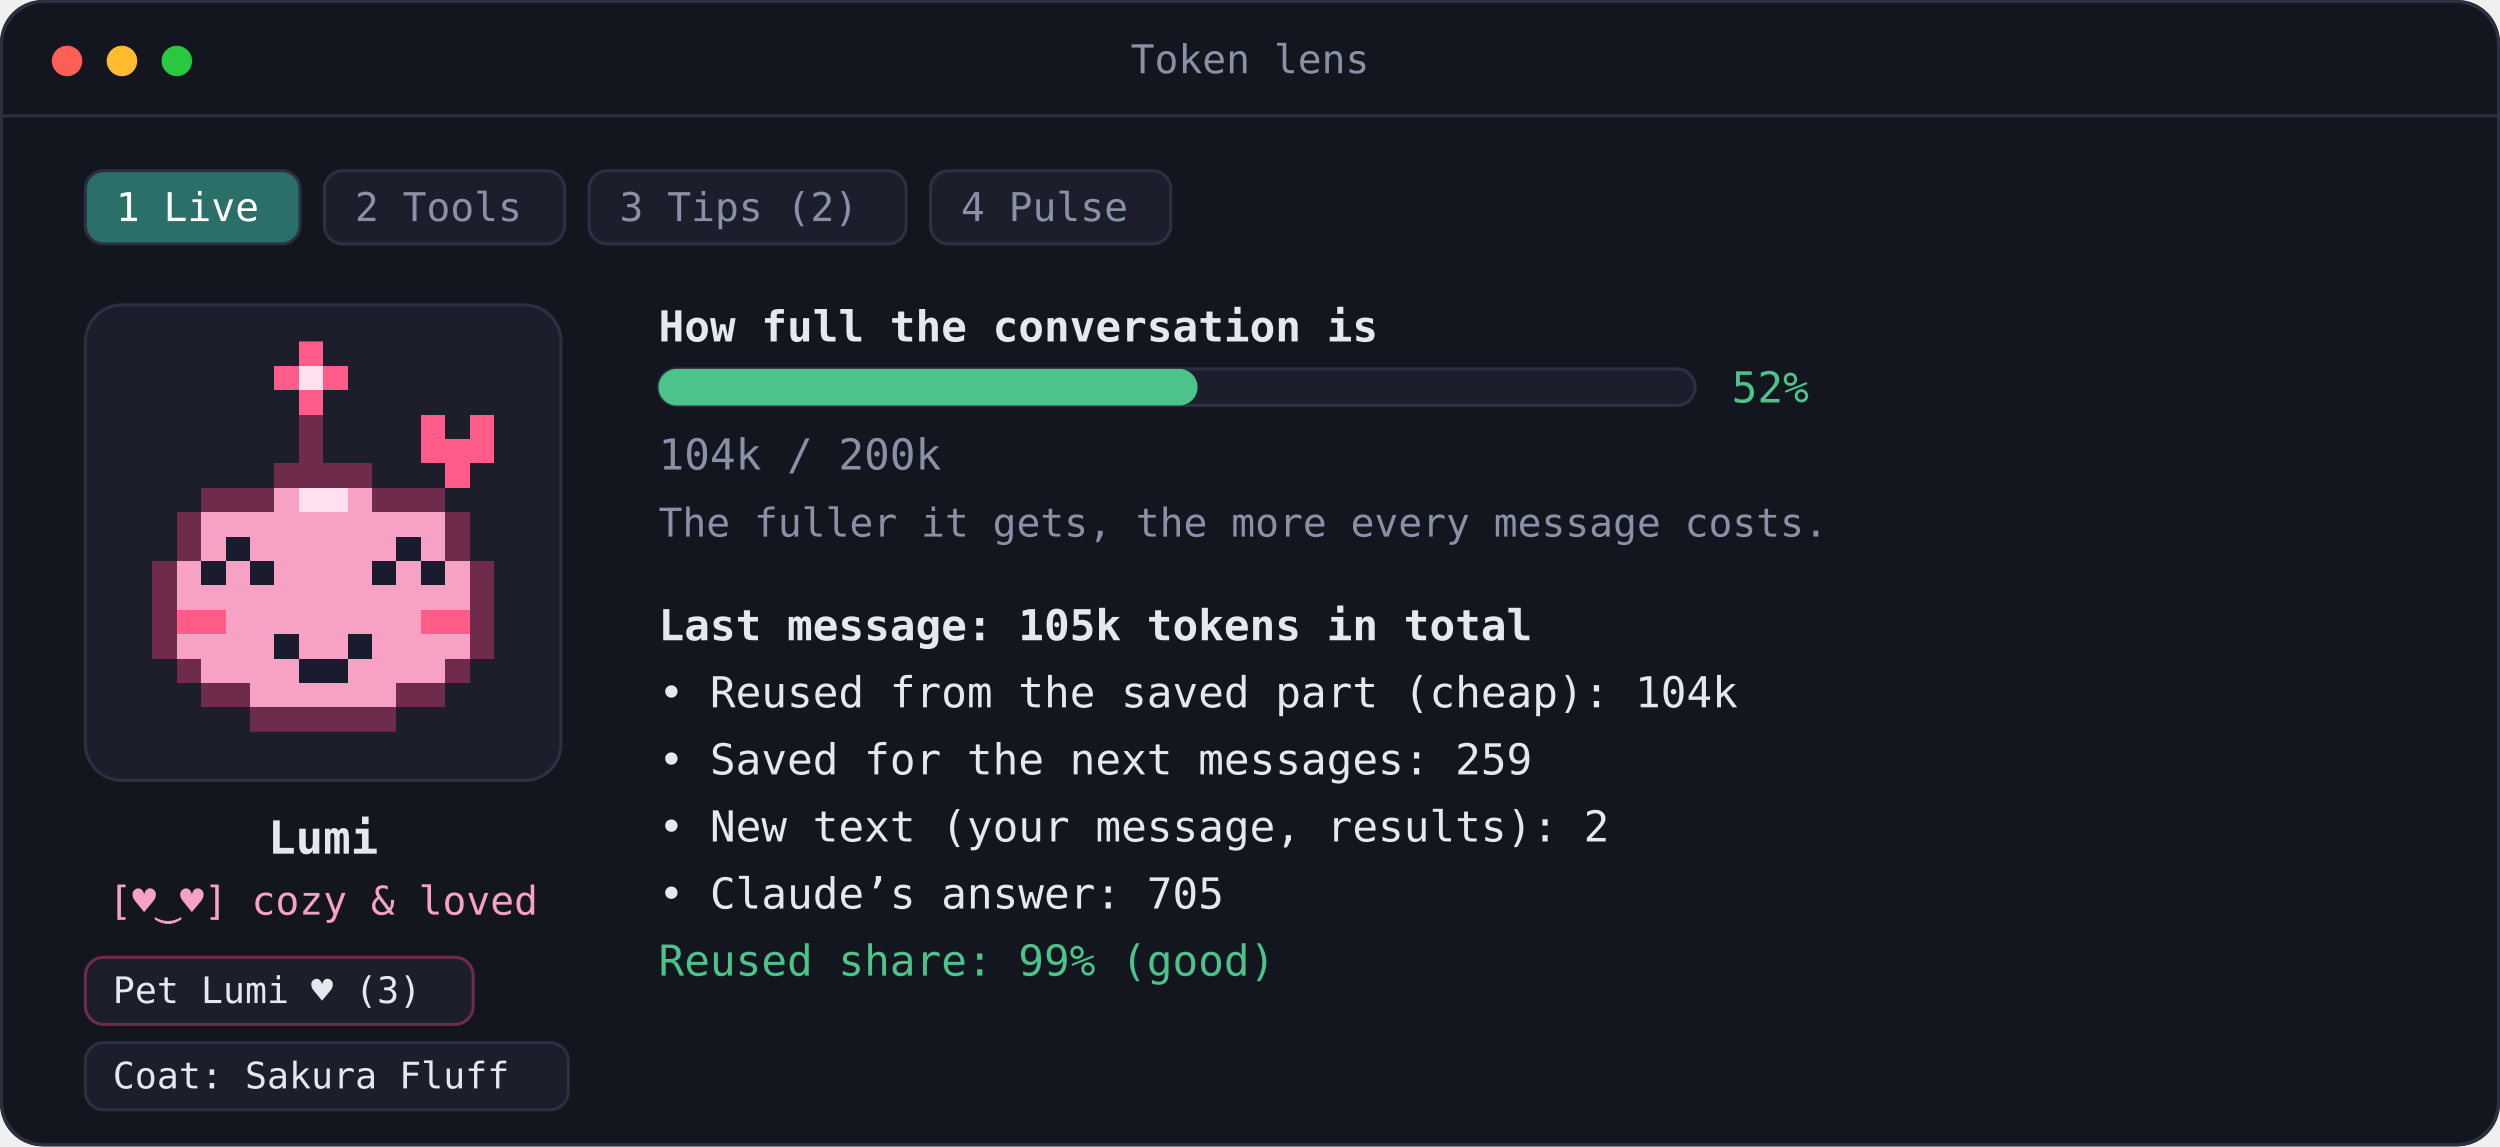
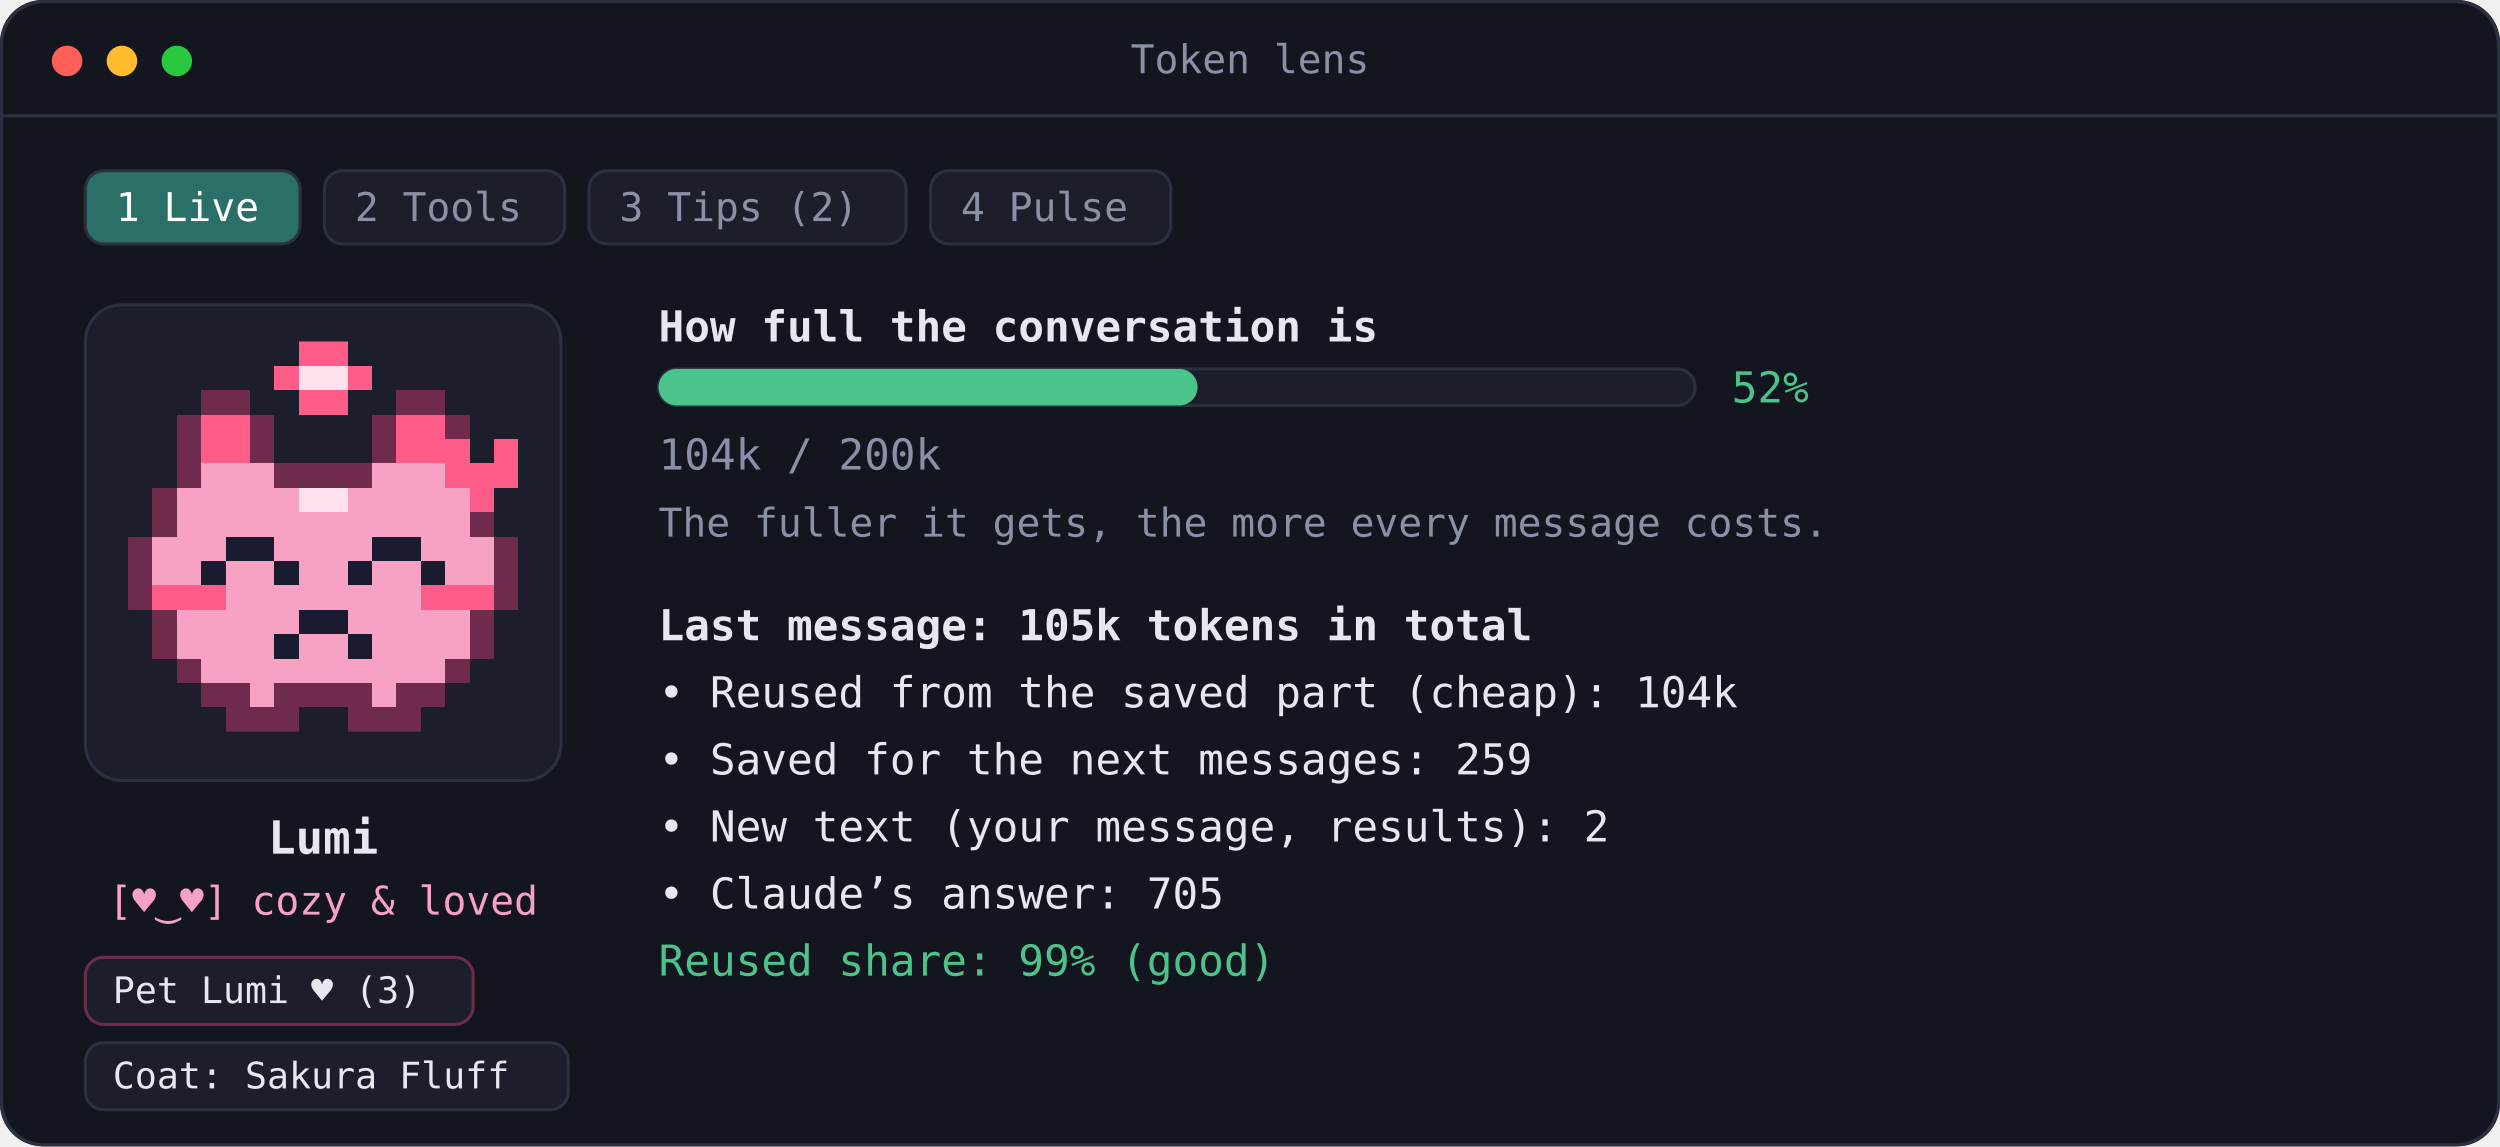
<svg xmlns="http://www.w3.org/2000/svg" width="820" height="376" viewBox="0 0 820 376">
  <rect width="820" height="376" rx="14" fill="#14161f" />
  <rect x="0.5" y="0.5" width="819" height="375" rx="14" fill="none" stroke="#2c3142" />
  <circle cx="22" cy="20" r="5" fill="#ff5f57" />
  <circle cx="40" cy="20" r="5" fill="#febc2e" />
  <circle cx="58" cy="20" r="5" fill="#28c840" />
  <text x="410" y="24" text-anchor="middle" font-size="13" fill="#8a90a6" font-family="ui-monospace, SFMono-Regular, Menlo, Consolas, monospace">Token lens</text>
  <line x1="0" y1="38" x2="820" y2="38" stroke="#2c3142" />
  <rect x="28" y="56" width="70.4" height="24" rx="6" fill="#2a6f68" stroke="#2c3142" />
  <text x="38" y="72.5" font-size="13" fill="#fff" font-family="ui-monospace, SFMono-Regular, Menlo, Consolas, monospace">1 Live</text>
  <rect x="106.4" y="56" width="78.8" height="24" rx="6" fill="#1c1f2b" stroke="#2c3142" />
  <text x="116.4" y="72.5" font-size="13" fill="#8a90a6" font-family="ui-monospace, SFMono-Regular, Menlo, Consolas, monospace">2 Tools</text>
  <rect x="193.2" y="56" width="104" height="24" rx="6" fill="#1c1f2b" stroke="#2c3142" />
  <text x="203.2" y="72.5" font-size="13" fill="#8a90a6" font-family="ui-monospace, SFMono-Regular, Menlo, Consolas, monospace">3 Tips (2)</text>
  <rect x="305.2" y="56" width="78.8" height="24" rx="6" fill="#1c1f2b" stroke="#2c3142" />
  <text x="315.2" y="72.5" font-size="13" fill="#8a90a6" font-family="ui-monospace, SFMono-Regular, Menlo, Consolas, monospace">4 Pulse</text>
  <rect x="28" y="100" width="156" height="156" rx="12" fill="#1c1f2b" stroke="#2c3142" />
  <svg x="42" y="112" width="128" height="128" viewBox="0 0 16 16" shape-rendering="crispEdges">
    <g opacity="1">
      <animate attributeName="opacity" values="1;0;0" keyTimes="0;0.333;0.667" dur="0.750s" calcMode="discrete" repeatCount="indefinite" />
-       <rect x="7" y="0" width="1" height="1" fill="#ff5c8a" />
+       <rect x="7" y="0" width="2" height="1" fill="#ff5c8a" />
      <rect x="6" y="1" width="1" height="1" fill="#ff5c8a" />
-       <rect x="7" y="1" width="1" height="1" fill="#ffe0ee" />
-       <rect x="8" y="1" width="1" height="1" fill="#ff5c8a" />
-       <rect x="7" y="2" width="1" height="1" fill="#ff5c8a" />
-       <rect x="7" y="3" width="1" height="1" fill="#6e2b4b" />
-       <rect x="12" y="3" width="1" height="1" fill="#ff5c8a" />
-       <rect x="14" y="3" width="1" height="1" fill="#ff5c8a" />
-       <rect x="7" y="4" width="1" height="1" fill="#6e2b4b" />
-       <rect x="12" y="4" width="3" height="1" fill="#ff5c8a" />
+       <rect x="7" y="1" width="2" height="1" fill="#ffe0ee" />
+       <rect x="9" y="1" width="1" height="1" fill="#ff5c8a" />
+       <rect x="3" y="2" width="2" height="1" fill="#6e2b4b" />
+       <rect x="7" y="2" width="2" height="1" fill="#ff5c8a" />
+       <rect x="11" y="2" width="2" height="1" fill="#6e2b4b" />
+       <rect x="2" y="3" width="1" height="1" fill="#6e2b4b" />
+       <rect x="3" y="3" width="2" height="1" fill="#ff5c8a" />
+       <rect x="5" y="3" width="1" height="1" fill="#6e2b4b" />
+       <rect x="10" y="3" width="1" height="1" fill="#6e2b4b" />
+       <rect x="11" y="3" width="2" height="1" fill="#ff5c8a" />
+       <rect x="13" y="3" width="1" height="1" fill="#6e2b4b" />
+       <rect x="2" y="4" width="1" height="1" fill="#6e2b4b" />
+       <rect x="3" y="4" width="2" height="1" fill="#ff5c8a" />
+       <rect x="5" y="4" width="1" height="1" fill="#6e2b4b" />
+       <rect x="10" y="4" width="1" height="1" fill="#6e2b4b" />
+       <rect x="11" y="4" width="3" height="1" fill="#ff5c8a" />
+       <rect x="15" y="4" width="1" height="1" fill="#ff5c8a" />
+       <rect x="2" y="5" width="1" height="1" fill="#6e2b4b" />
+       <rect x="3" y="5" width="3" height="1" fill="#f7a1c4" />
      <rect x="6" y="5" width="4" height="1" fill="#6e2b4b" />
-       <rect x="13" y="5" width="1" height="1" fill="#ff5c8a" />
-       <rect x="3" y="6" width="3" height="1" fill="#6e2b4b" />
-       <rect x="6" y="6" width="1" height="1" fill="#f7a1c4" />
+       <rect x="10" y="5" width="3" height="1" fill="#f7a1c4" />
+       <rect x="13" y="5" width="3" height="1" fill="#ff5c8a" />
+       <rect x="1" y="6" width="1" height="1" fill="#6e2b4b" />
+       <rect x="2" y="6" width="5" height="1" fill="#f7a1c4" />
      <rect x="7" y="6" width="2" height="1" fill="#ffe0ee" />
-       <rect x="9" y="6" width="1" height="1" fill="#f7a1c4" />
-       <rect x="10" y="6" width="3" height="1" fill="#6e2b4b" />
-       <rect x="2" y="7" width="1" height="1" fill="#6e2b4b" />
-       <rect x="3" y="7" width="10" height="1" fill="#f7a1c4" />
-       <rect x="13" y="7" width="1" height="1" fill="#6e2b4b" />
-       <rect x="2" y="8" width="1" height="1" fill="#6e2b4b" />
-       <rect x="3" y="8" width="1" height="1" fill="#f7a1c4" />
-       <rect x="4" y="8" width="1" height="1" fill="#1b1b2f" />
-       <rect x="5" y="8" width="6" height="1" fill="#f7a1c4" />
-       <rect x="11" y="8" width="1" height="1" fill="#1b1b2f" />
-       <rect x="12" y="8" width="1" height="1" fill="#f7a1c4" />
-       <rect x="13" y="8" width="1" height="1" fill="#6e2b4b" />
-       <rect x="1" y="9" width="1" height="1" fill="#6e2b4b" />
-       <rect x="2" y="9" width="1" height="1" fill="#f7a1c4" />
+       <rect x="9" y="6" width="5" height="1" fill="#f7a1c4" />
+       <rect x="14" y="6" width="1" height="1" fill="#ff5c8a" />
+       <rect x="1" y="7" width="1" height="1" fill="#6e2b4b" />
+       <rect x="2" y="7" width="12" height="1" fill="#f7a1c4" />
+       <rect x="14" y="7" width="1" height="1" fill="#6e2b4b" />
+       <rect x="0" y="8" width="1" height="1" fill="#6e2b4b" />
+       <rect x="1" y="8" width="3" height="1" fill="#f7a1c4" />
+       <rect x="4" y="8" width="2" height="1" fill="#1b1b2f" />
+       <rect x="6" y="8" width="4" height="1" fill="#f7a1c4" />
+       <rect x="10" y="8" width="2" height="1" fill="#1b1b2f" />
+       <rect x="12" y="8" width="3" height="1" fill="#f7a1c4" />
+       <rect x="15" y="8" width="1" height="1" fill="#6e2b4b" />
+       <rect x="0" y="9" width="1" height="1" fill="#6e2b4b" />
+       <rect x="1" y="9" width="2" height="1" fill="#f7a1c4" />
      <rect x="3" y="9" width="1" height="1" fill="#1b1b2f" />
-       <rect x="4" y="9" width="1" height="1" fill="#f7a1c4" />
-       <rect x="5" y="9" width="1" height="1" fill="#1b1b2f" />
-       <rect x="6" y="9" width="4" height="1" fill="#f7a1c4" />
-       <rect x="10" y="9" width="1" height="1" fill="#1b1b2f" />
-       <rect x="11" y="9" width="1" height="1" fill="#f7a1c4" />
+       <rect x="4" y="9" width="2" height="1" fill="#f7a1c4" />
+       <rect x="6" y="9" width="1" height="1" fill="#1b1b2f" />
+       <rect x="7" y="9" width="2" height="1" fill="#f7a1c4" />
+       <rect x="9" y="9" width="1" height="1" fill="#1b1b2f" />
+       <rect x="10" y="9" width="2" height="1" fill="#f7a1c4" />
      <rect x="12" y="9" width="1" height="1" fill="#1b1b2f" />
-       <rect x="13" y="9" width="1" height="1" fill="#f7a1c4" />
-       <rect x="14" y="9" width="1" height="1" fill="#6e2b4b" />
-       <rect x="1" y="10" width="1" height="1" fill="#6e2b4b" />
-       <rect x="2" y="10" width="12" height="1" fill="#f7a1c4" />
-       <rect x="14" y="10" width="1" height="1" fill="#6e2b4b" />
+       <rect x="13" y="9" width="2" height="1" fill="#f7a1c4" />
+       <rect x="15" y="9" width="1" height="1" fill="#6e2b4b" />
+       <rect x="0" y="10" width="1" height="1" fill="#6e2b4b" />
+       <rect x="1" y="10" width="3" height="1" fill="#ff5c8a" />
+       <rect x="4" y="10" width="8" height="1" fill="#f7a1c4" />
+       <rect x="12" y="10" width="3" height="1" fill="#ff5c8a" />
+       <rect x="15" y="10" width="1" height="1" fill="#6e2b4b" />
      <rect x="1" y="11" width="1" height="1" fill="#6e2b4b" />
-       <rect x="2" y="11" width="2" height="1" fill="#ff5c8a" />
-       <rect x="4" y="11" width="8" height="1" fill="#f7a1c4" />
-       <rect x="12" y="11" width="2" height="1" fill="#ff5c8a" />
+       <rect x="2" y="11" width="5" height="1" fill="#f7a1c4" />
+       <rect x="7" y="11" width="2" height="1" fill="#1b1b2f" />
+       <rect x="9" y="11" width="5" height="1" fill="#f7a1c4" />
      <rect x="14" y="11" width="1" height="1" fill="#6e2b4b" />
      <rect x="1" y="12" width="1" height="1" fill="#6e2b4b" />
      <rect x="2" y="12" width="4" height="1" fill="#f7a1c4" />
      <rect x="6" y="12" width="1" height="1" fill="#1b1b2f" />
      <rect x="7" y="12" width="2" height="1" fill="#f7a1c4" />
      <rect x="9" y="12" width="1" height="1" fill="#1b1b2f" />
      <rect x="10" y="12" width="4" height="1" fill="#f7a1c4" />
      <rect x="14" y="12" width="1" height="1" fill="#6e2b4b" />
      <rect x="2" y="13" width="1" height="1" fill="#6e2b4b" />
-       <rect x="3" y="13" width="4" height="1" fill="#f7a1c4" />
-       <rect x="7" y="13" width="2" height="1" fill="#1b1b2f" />
-       <rect x="9" y="13" width="4" height="1" fill="#f7a1c4" />
+       <rect x="3" y="13" width="10" height="1" fill="#f7a1c4" />
      <rect x="13" y="13" width="1" height="1" fill="#6e2b4b" />
      <rect x="3" y="14" width="2" height="1" fill="#6e2b4b" />
-       <rect x="5" y="14" width="6" height="1" fill="#f7a1c4" />
+       <rect x="5" y="14" width="1" height="1" fill="#f7a1c4" />
+       <rect x="6" y="14" width="4" height="1" fill="#6e2b4b" />
+       <rect x="10" y="14" width="1" height="1" fill="#f7a1c4" />
      <rect x="11" y="14" width="2" height="1" fill="#6e2b4b" />
-       <rect x="5" y="15" width="6" height="1" fill="#6e2b4b" />
+       <rect x="4" y="15" width="3" height="1" fill="#6e2b4b" />
+       <rect x="9" y="15" width="3" height="1" fill="#6e2b4b" />
    </g>
    <g opacity="0">
      <animate attributeName="opacity" values="0;1;0" keyTimes="0;0.333;0.667" dur="0.750s" calcMode="discrete" repeatCount="indefinite" />
-       <rect x="7" y="1" width="1" height="1" fill="#f5c542" />
-       <rect x="13" y="1" width="1" height="1" fill="#ff5c8a" />
-       <rect x="15" y="1" width="1" height="1" fill="#ff5c8a" />
-       <rect x="6" y="2" width="1" height="1" fill="#f5c542" />
-       <rect x="7" y="2" width="1" height="1" fill="#c9971c" />
-       <rect x="8" y="2" width="1" height="1" fill="#f5c542" />
-       <rect x="13" y="2" width="3" height="1" fill="#ff5c8a" />
-       <rect x="7" y="3" width="1" height="1" fill="#f5c542" />
-       <rect x="14" y="3" width="1" height="1" fill="#ff5c8a" />
-       <rect x="7" y="4" width="1" height="1" fill="#6e2b4b" />
+       <rect x="7" y="1" width="2" height="1" fill="#ff5c8a" />
+       <rect x="3" y="2" width="2" height="1" fill="#6e2b4b" />
+       <rect x="6" y="2" width="1" height="1" fill="#ff5c8a" />
+       <rect x="7" y="2" width="2" height="1" fill="#ffe0ee" />
+       <rect x="9" y="2" width="1" height="1" fill="#ff5c8a" />
+       <rect x="11" y="2" width="2" height="1" fill="#6e2b4b" />
+       <rect x="13" y="2" width="1" height="1" fill="#ff5c8a" />
+       <rect x="15" y="2" width="1" height="1" fill="#ff5c8a" />
+       <rect x="2" y="3" width="1" height="1" fill="#6e2b4b" />
+       <rect x="3" y="3" width="2" height="1" fill="#ff5c8a" />
+       <rect x="5" y="3" width="1" height="1" fill="#6e2b4b" />
+       <rect x="7" y="3" width="2" height="1" fill="#ff5c8a" />
+       <rect x="10" y="3" width="1" height="1" fill="#6e2b4b" />
+       <rect x="11" y="3" width="5" height="1" fill="#ff5c8a" />
+       <rect x="2" y="4" width="1" height="1" fill="#6e2b4b" />
+       <rect x="3" y="4" width="2" height="1" fill="#ff5c8a" />
+       <rect x="5" y="4" width="1" height="1" fill="#6e2b4b" />
+       <rect x="10" y="4" width="1" height="1" fill="#6e2b4b" />
+       <rect x="11" y="4" width="2" height="1" fill="#ff5c8a" />
+       <rect x="13" y="4" width="1" height="1" fill="#6e2b4b" />
+       <rect x="14" y="4" width="1" height="1" fill="#ff5c8a" />
+       <rect x="2" y="5" width="1" height="1" fill="#6e2b4b" />
+       <rect x="3" y="5" width="3" height="1" fill="#f7a1c4" />
      <rect x="6" y="5" width="4" height="1" fill="#6e2b4b" />
-       <rect x="3" y="6" width="3" height="1" fill="#6e2b4b" />
-       <rect x="6" y="6" width="1" height="1" fill="#f7a1c4" />
+       <rect x="10" y="5" width="3" height="1" fill="#f7a1c4" />
+       <rect x="13" y="5" width="1" height="1" fill="#6e2b4b" />
+       <rect x="1" y="6" width="1" height="1" fill="#6e2b4b" />
+       <rect x="2" y="6" width="5" height="1" fill="#f7a1c4" />
      <rect x="7" y="6" width="2" height="1" fill="#ffe0ee" />
-       <rect x="9" y="6" width="1" height="1" fill="#f7a1c4" />
-       <rect x="10" y="6" width="3" height="1" fill="#6e2b4b" />
-       <rect x="2" y="7" width="1" height="1" fill="#6e2b4b" />
-       <rect x="3" y="7" width="10" height="1" fill="#f7a1c4" />
-       <rect x="13" y="7" width="1" height="1" fill="#6e2b4b" />
-       <rect x="2" y="8" width="1" height="1" fill="#6e2b4b" />
-       <rect x="3" y="8" width="1" height="1" fill="#f7a1c4" />
-       <rect x="4" y="8" width="1" height="1" fill="#1b1b2f" />
-       <rect x="5" y="8" width="6" height="1" fill="#f7a1c4" />
-       <rect x="11" y="8" width="1" height="1" fill="#1b1b2f" />
-       <rect x="12" y="8" width="1" height="1" fill="#f7a1c4" />
-       <rect x="13" y="8" width="1" height="1" fill="#6e2b4b" />
-       <rect x="1" y="9" width="1" height="1" fill="#6e2b4b" />
-       <rect x="2" y="9" width="1" height="1" fill="#f7a1c4" />
+       <rect x="9" y="6" width="5" height="1" fill="#f7a1c4" />
+       <rect x="14" y="6" width="1" height="1" fill="#6e2b4b" />
+       <rect x="1" y="7" width="1" height="1" fill="#6e2b4b" />
+       <rect x="2" y="7" width="12" height="1" fill="#f7a1c4" />
+       <rect x="14" y="7" width="1" height="1" fill="#6e2b4b" />
+       <rect x="0" y="8" width="1" height="1" fill="#6e2b4b" />
+       <rect x="1" y="8" width="3" height="1" fill="#f7a1c4" />
+       <rect x="4" y="8" width="2" height="1" fill="#1b1b2f" />
+       <rect x="6" y="8" width="4" height="1" fill="#f7a1c4" />
+       <rect x="10" y="8" width="2" height="1" fill="#1b1b2f" />
+       <rect x="12" y="8" width="3" height="1" fill="#f7a1c4" />
+       <rect x="15" y="8" width="1" height="1" fill="#6e2b4b" />
+       <rect x="0" y="9" width="1" height="1" fill="#6e2b4b" />
+       <rect x="1" y="9" width="2" height="1" fill="#f7a1c4" />
      <rect x="3" y="9" width="1" height="1" fill="#1b1b2f" />
-       <rect x="4" y="9" width="1" height="1" fill="#f7a1c4" />
-       <rect x="5" y="9" width="1" height="1" fill="#1b1b2f" />
-       <rect x="6" y="9" width="4" height="1" fill="#f7a1c4" />
-       <rect x="10" y="9" width="1" height="1" fill="#1b1b2f" />
-       <rect x="11" y="9" width="1" height="1" fill="#f7a1c4" />
+       <rect x="4" y="9" width="2" height="1" fill="#f7a1c4" />
+       <rect x="6" y="9" width="1" height="1" fill="#1b1b2f" />
+       <rect x="7" y="9" width="2" height="1" fill="#f7a1c4" />
+       <rect x="9" y="9" width="1" height="1" fill="#1b1b2f" />
+       <rect x="10" y="9" width="2" height="1" fill="#f7a1c4" />
      <rect x="12" y="9" width="1" height="1" fill="#1b1b2f" />
-       <rect x="13" y="9" width="1" height="1" fill="#f7a1c4" />
-       <rect x="14" y="9" width="1" height="1" fill="#6e2b4b" />
-       <rect x="1" y="10" width="1" height="1" fill="#6e2b4b" />
-       <rect x="2" y="10" width="12" height="1" fill="#f7a1c4" />
-       <rect x="14" y="10" width="1" height="1" fill="#6e2b4b" />
+       <rect x="13" y="9" width="2" height="1" fill="#f7a1c4" />
+       <rect x="15" y="9" width="1" height="1" fill="#6e2b4b" />
+       <rect x="0" y="10" width="1" height="1" fill="#6e2b4b" />
+       <rect x="1" y="10" width="3" height="1" fill="#ff5c8a" />
+       <rect x="4" y="10" width="8" height="1" fill="#f7a1c4" />
+       <rect x="12" y="10" width="3" height="1" fill="#ff5c8a" />
+       <rect x="15" y="10" width="1" height="1" fill="#6e2b4b" />
      <rect x="1" y="11" width="1" height="1" fill="#6e2b4b" />
-       <rect x="2" y="11" width="2" height="1" fill="#ff5c8a" />
-       <rect x="4" y="11" width="8" height="1" fill="#f7a1c4" />
-       <rect x="12" y="11" width="2" height="1" fill="#ff5c8a" />
+       <rect x="2" y="11" width="4" height="1" fill="#f7a1c4" />
+       <rect x="6" y="11" width="4" height="1" fill="#1b1b2f" />
+       <rect x="10" y="11" width="4" height="1" fill="#f7a1c4" />
      <rect x="14" y="11" width="1" height="1" fill="#6e2b4b" />
      <rect x="1" y="12" width="1" height="1" fill="#6e2b4b" />
-       <rect x="2" y="12" width="3" height="1" fill="#f7a1c4" />
-       <rect x="5" y="12" width="6" height="1" fill="#1b1b2f" />
-       <rect x="11" y="12" width="3" height="1" fill="#f7a1c4" />
+       <rect x="2" y="12" width="4" height="1" fill="#f7a1c4" />
+       <rect x="6" y="12" width="1" height="1" fill="#1b1b2f" />
+       <rect x="7" y="12" width="2" height="1" fill="#ff5c8a" />
+       <rect x="9" y="12" width="1" height="1" fill="#1b1b2f" />
+       <rect x="10" y="12" width="4" height="1" fill="#f7a1c4" />
      <rect x="14" y="12" width="1" height="1" fill="#6e2b4b" />
      <rect x="2" y="13" width="1" height="1" fill="#6e2b4b" />
-       <rect x="3" y="13" width="3" height="1" fill="#f7a1c4" />
-       <rect x="6" y="13" width="1" height="1" fill="#1b1b2f" />
-       <rect x="7" y="13" width="2" height="1" fill="#ff5c8a" />
-       <rect x="9" y="13" width="1" height="1" fill="#1b1b2f" />
-       <rect x="10" y="13" width="3" height="1" fill="#f7a1c4" />
+       <rect x="3" y="13" width="10" height="1" fill="#f7a1c4" />
      <rect x="13" y="13" width="1" height="1" fill="#6e2b4b" />
      <rect x="3" y="14" width="2" height="1" fill="#6e2b4b" />
-       <rect x="5" y="14" width="6" height="1" fill="#f7a1c4" />
+       <rect x="5" y="14" width="1" height="1" fill="#f7a1c4" />
+       <rect x="6" y="14" width="4" height="1" fill="#6e2b4b" />
+       <rect x="10" y="14" width="1" height="1" fill="#f7a1c4" />
      <rect x="11" y="14" width="2" height="1" fill="#6e2b4b" />
-       <rect x="5" y="15" width="6" height="1" fill="#6e2b4b" />
+       <rect x="4" y="15" width="3" height="1" fill="#6e2b4b" />
+       <rect x="9" y="15" width="3" height="1" fill="#6e2b4b" />
    </g>
    <g opacity="0">
      <animate attributeName="opacity" values="0;0;1" keyTimes="0;0.333;0.667" dur="0.750s" calcMode="discrete" repeatCount="indefinite" />
-       <rect x="7" y="0" width="1" height="1" fill="#ff5c8a" />
-       <rect x="12" y="0" width="1" height="1" fill="#ff5c8a" />
-       <rect x="14" y="0" width="1" height="1" fill="#ff5c8a" />
+       <rect x="7" y="0" width="2" height="1" fill="#ff5c8a" />
+       <rect x="13" y="0" width="1" height="1" fill="#ff5c8a" />
+       <rect x="15" y="0" width="1" height="1" fill="#ff5c8a" />
      <rect x="6" y="1" width="1" height="1" fill="#ff5c8a" />
-       <rect x="7" y="1" width="1" height="1" fill="#ffe0ee" />
-       <rect x="8" y="1" width="1" height="1" fill="#ff5c8a" />
-       <rect x="12" y="1" width="3" height="1" fill="#ff5c8a" />
-       <rect x="7" y="2" width="1" height="1" fill="#ff5c8a" />
-       <rect x="13" y="2" width="1" height="1" fill="#ff5c8a" />
-       <rect x="7" y="3" width="1" height="1" fill="#6e2b4b" />
-       <rect x="7" y="4" width="1" height="1" fill="#6e2b4b" />
+       <rect x="7" y="1" width="2" height="1" fill="#ffe0ee" />
+       <rect x="9" y="1" width="1" height="1" fill="#ff5c8a" />
+       <rect x="13" y="1" width="3" height="1" fill="#ff5c8a" />
+       <rect x="3" y="2" width="2" height="1" fill="#6e2b4b" />
+       <rect x="7" y="2" width="2" height="1" fill="#ff5c8a" />
+       <rect x="11" y="2" width="2" height="1" fill="#6e2b4b" />
+       <rect x="14" y="2" width="1" height="1" fill="#ff5c8a" />
+       <rect x="2" y="3" width="1" height="1" fill="#6e2b4b" />
+       <rect x="3" y="3" width="2" height="1" fill="#ff5c8a" />
+       <rect x="5" y="3" width="1" height="1" fill="#6e2b4b" />
+       <rect x="10" y="3" width="1" height="1" fill="#6e2b4b" />
+       <rect x="11" y="3" width="2" height="1" fill="#ff5c8a" />
+       <rect x="13" y="3" width="1" height="1" fill="#6e2b4b" />
+       <rect x="2" y="4" width="1" height="1" fill="#6e2b4b" />
+       <rect x="3" y="4" width="2" height="1" fill="#ff5c8a" />
+       <rect x="5" y="4" width="1" height="1" fill="#6e2b4b" />
+       <rect x="10" y="4" width="1" height="1" fill="#6e2b4b" />
+       <rect x="11" y="4" width="2" height="1" fill="#ff5c8a" />
+       <rect x="13" y="4" width="1" height="1" fill="#6e2b4b" />
+       <rect x="2" y="5" width="1" height="1" fill="#6e2b4b" />
+       <rect x="3" y="5" width="3" height="1" fill="#f7a1c4" />
      <rect x="6" y="5" width="4" height="1" fill="#6e2b4b" />
-       <rect x="3" y="6" width="3" height="1" fill="#6e2b4b" />
-       <rect x="6" y="6" width="1" height="1" fill="#f7a1c4" />
+       <rect x="10" y="5" width="3" height="1" fill="#f7a1c4" />
+       <rect x="13" y="5" width="1" height="1" fill="#6e2b4b" />
+       <rect x="1" y="6" width="1" height="1" fill="#6e2b4b" />
+       <rect x="2" y="6" width="5" height="1" fill="#f7a1c4" />
      <rect x="7" y="6" width="2" height="1" fill="#ffe0ee" />
-       <rect x="9" y="6" width="1" height="1" fill="#f7a1c4" />
-       <rect x="10" y="6" width="3" height="1" fill="#6e2b4b" />
-       <rect x="2" y="7" width="1" height="1" fill="#6e2b4b" />
-       <rect x="3" y="7" width="10" height="1" fill="#f7a1c4" />
-       <rect x="13" y="7" width="1" height="1" fill="#6e2b4b" />
-       <rect x="2" y="8" width="1" height="1" fill="#6e2b4b" />
-       <rect x="3" y="8" width="1" height="1" fill="#f7a1c4" />
-       <rect x="4" y="8" width="1" height="1" fill="#1b1b2f" />
-       <rect x="5" y="8" width="6" height="1" fill="#f7a1c4" />
-       <rect x="11" y="8" width="1" height="1" fill="#1b1b2f" />
-       <rect x="12" y="8" width="1" height="1" fill="#f7a1c4" />
-       <rect x="13" y="8" width="1" height="1" fill="#6e2b4b" />
-       <rect x="1" y="9" width="1" height="1" fill="#6e2b4b" />
-       <rect x="2" y="9" width="1" height="1" fill="#f7a1c4" />
+       <rect x="9" y="6" width="5" height="1" fill="#f7a1c4" />
+       <rect x="14" y="6" width="1" height="1" fill="#6e2b4b" />
+       <rect x="1" y="7" width="1" height="1" fill="#6e2b4b" />
+       <rect x="2" y="7" width="12" height="1" fill="#f7a1c4" />
+       <rect x="14" y="7" width="1" height="1" fill="#6e2b4b" />
+       <rect x="0" y="8" width="1" height="1" fill="#6e2b4b" />
+       <rect x="1" y="8" width="3" height="1" fill="#f7a1c4" />
+       <rect x="4" y="8" width="2" height="1" fill="#1b1b2f" />
+       <rect x="6" y="8" width="4" height="1" fill="#f7a1c4" />
+       <rect x="10" y="8" width="2" height="1" fill="#1b1b2f" />
+       <rect x="12" y="8" width="3" height="1" fill="#f7a1c4" />
+       <rect x="15" y="8" width="1" height="1" fill="#6e2b4b" />
+       <rect x="0" y="9" width="1" height="1" fill="#6e2b4b" />
+       <rect x="1" y="9" width="2" height="1" fill="#f7a1c4" />
      <rect x="3" y="9" width="1" height="1" fill="#1b1b2f" />
-       <rect x="4" y="9" width="1" height="1" fill="#f7a1c4" />
-       <rect x="5" y="9" width="1" height="1" fill="#1b1b2f" />
-       <rect x="6" y="9" width="4" height="1" fill="#f7a1c4" />
-       <rect x="10" y="9" width="1" height="1" fill="#1b1b2f" />
-       <rect x="11" y="9" width="1" height="1" fill="#f7a1c4" />
+       <rect x="4" y="9" width="2" height="1" fill="#f7a1c4" />
+       <rect x="6" y="9" width="1" height="1" fill="#1b1b2f" />
+       <rect x="7" y="9" width="2" height="1" fill="#f7a1c4" />
+       <rect x="9" y="9" width="1" height="1" fill="#1b1b2f" />
+       <rect x="10" y="9" width="2" height="1" fill="#f7a1c4" />
      <rect x="12" y="9" width="1" height="1" fill="#1b1b2f" />
-       <rect x="13" y="9" width="1" height="1" fill="#f7a1c4" />
-       <rect x="14" y="9" width="1" height="1" fill="#6e2b4b" />
-       <rect x="1" y="10" width="1" height="1" fill="#6e2b4b" />
-       <rect x="2" y="10" width="12" height="1" fill="#f7a1c4" />
-       <rect x="14" y="10" width="1" height="1" fill="#6e2b4b" />
+       <rect x="13" y="9" width="2" height="1" fill="#f7a1c4" />
+       <rect x="15" y="9" width="1" height="1" fill="#6e2b4b" />
+       <rect x="0" y="10" width="1" height="1" fill="#6e2b4b" />
+       <rect x="1" y="10" width="3" height="1" fill="#ff5c8a" />
+       <rect x="4" y="10" width="8" height="1" fill="#f7a1c4" />
+       <rect x="12" y="10" width="3" height="1" fill="#ff5c8a" />
+       <rect x="15" y="10" width="1" height="1" fill="#6e2b4b" />
      <rect x="1" y="11" width="1" height="1" fill="#6e2b4b" />
-       <rect x="2" y="11" width="2" height="1" fill="#ff5c8a" />
-       <rect x="4" y="11" width="8" height="1" fill="#f7a1c4" />
-       <rect x="12" y="11" width="2" height="1" fill="#ff5c8a" />
+       <rect x="2" y="11" width="5" height="1" fill="#f7a1c4" />
+       <rect x="7" y="11" width="2" height="1" fill="#1b1b2f" />
+       <rect x="9" y="11" width="5" height="1" fill="#f7a1c4" />
      <rect x="14" y="11" width="1" height="1" fill="#6e2b4b" />
      <rect x="1" y="12" width="1" height="1" fill="#6e2b4b" />
      <rect x="2" y="12" width="4" height="1" fill="#f7a1c4" />
      <rect x="6" y="12" width="1" height="1" fill="#1b1b2f" />
      <rect x="7" y="12" width="2" height="1" fill="#f7a1c4" />
      <rect x="9" y="12" width="1" height="1" fill="#1b1b2f" />
      <rect x="10" y="12" width="4" height="1" fill="#f7a1c4" />
      <rect x="14" y="12" width="1" height="1" fill="#6e2b4b" />
      <rect x="2" y="13" width="1" height="1" fill="#6e2b4b" />
-       <rect x="3" y="13" width="4" height="1" fill="#f7a1c4" />
-       <rect x="7" y="13" width="2" height="1" fill="#1b1b2f" />
-       <rect x="9" y="13" width="4" height="1" fill="#f7a1c4" />
+       <rect x="3" y="13" width="10" height="1" fill="#f7a1c4" />
      <rect x="13" y="13" width="1" height="1" fill="#6e2b4b" />
      <rect x="3" y="14" width="2" height="1" fill="#6e2b4b" />
-       <rect x="5" y="14" width="6" height="1" fill="#f7a1c4" />
+       <rect x="5" y="14" width="1" height="1" fill="#f7a1c4" />
+       <rect x="6" y="14" width="4" height="1" fill="#6e2b4b" />
+       <rect x="10" y="14" width="1" height="1" fill="#f7a1c4" />
      <rect x="11" y="14" width="2" height="1" fill="#6e2b4b" />
-       <rect x="5" y="15" width="6" height="1" fill="#6e2b4b" />
+       <rect x="4" y="15" width="3" height="1" fill="#6e2b4b" />
+       <rect x="9" y="15" width="3" height="1" fill="#6e2b4b" />
    </g>
  </svg>
  <text x="106" y="280" text-anchor="middle" font-size="15" font-weight="700" fill="#e6e8ef" font-family="ui-monospace, SFMono-Regular, Menlo, Consolas, monospace">Lumi</text>
  <text x="106" y="300" text-anchor="middle" font-size="13" fill="#f7a1c4" font-family="ui-monospace, SFMono-Regular, Menlo, Consolas, monospace">[♥‿♥] cozy &amp; loved</text>
  <rect x="28" y="314" width="127.2" height="22" rx="6" fill="#1c1f2b" stroke="#6e2b4b" />
  <text x="37" y="329" font-size="12" fill="#e6e8ef" font-family="ui-monospace, SFMono-Regular, Menlo, Consolas, monospace">Pet Lumi ♥ (3)</text>
  <rect x="28" y="342" width="158.4" height="22" rx="6" fill="#1c1f2b" stroke="#2c3142" />
  <text x="37" y="357" font-size="12" fill="#e6e8ef" font-family="ui-monospace, SFMono-Regular, Menlo, Consolas, monospace">Coat: Sakura Fluff</text>
  <text x="216" y="112" font-size="14" font-weight="700" fill="#e6e8ef" font-family="ui-monospace, SFMono-Regular, Menlo, Consolas, monospace">How full the conversation is</text>
  <rect x="216" y="121" width="340" height="12" rx="6" fill="#1c1f2b" stroke="#2c3142" />
  <rect x="216" y="121" width="176.8" height="12" rx="6" fill="#4cc38a" />
  <text x="568" y="132" font-size="14" fill="#4cc38a" font-family="ui-monospace, SFMono-Regular, Menlo, Consolas, monospace">52%</text>
  <text x="216" y="154" font-size="14" fill="#8a90a6" font-family="ui-monospace, SFMono-Regular, Menlo, Consolas, monospace">104k / 200k</text>
  <text x="216" y="176" font-size="13" fill="#8a90a6" font-family="ui-monospace, SFMono-Regular, Menlo, Consolas, monospace">The fuller it gets, the more every message costs.</text>
  <text x="216" y="210" font-size="14" font-weight="700" fill="#e6e8ef" font-family="ui-monospace, SFMono-Regular, Menlo, Consolas, monospace">Last message: 105k tokens in total</text>
  <text x="216" y="232" font-size="14" fill="#e6e8ef" font-family="ui-monospace, SFMono-Regular, Menlo, Consolas, monospace">• Reused from the saved part (cheap): 104k</text>
  <text x="216" y="254" font-size="14" fill="#e6e8ef" font-family="ui-monospace, SFMono-Regular, Menlo, Consolas, monospace">• Saved for the next messages: 259</text>
  <text x="216" y="276" font-size="14" fill="#e6e8ef" font-family="ui-monospace, SFMono-Regular, Menlo, Consolas, monospace">• New text (your message, results): 2</text>
  <text x="216" y="298" font-size="14" fill="#e6e8ef" font-family="ui-monospace, SFMono-Regular, Menlo, Consolas, monospace">• Claude’s answer: 705</text>
  <text x="216" y="320" font-size="14" fill="#4cc38a" font-family="ui-monospace, SFMono-Regular, Menlo, Consolas, monospace">Reused share: 99% (good)</text>
</svg>
